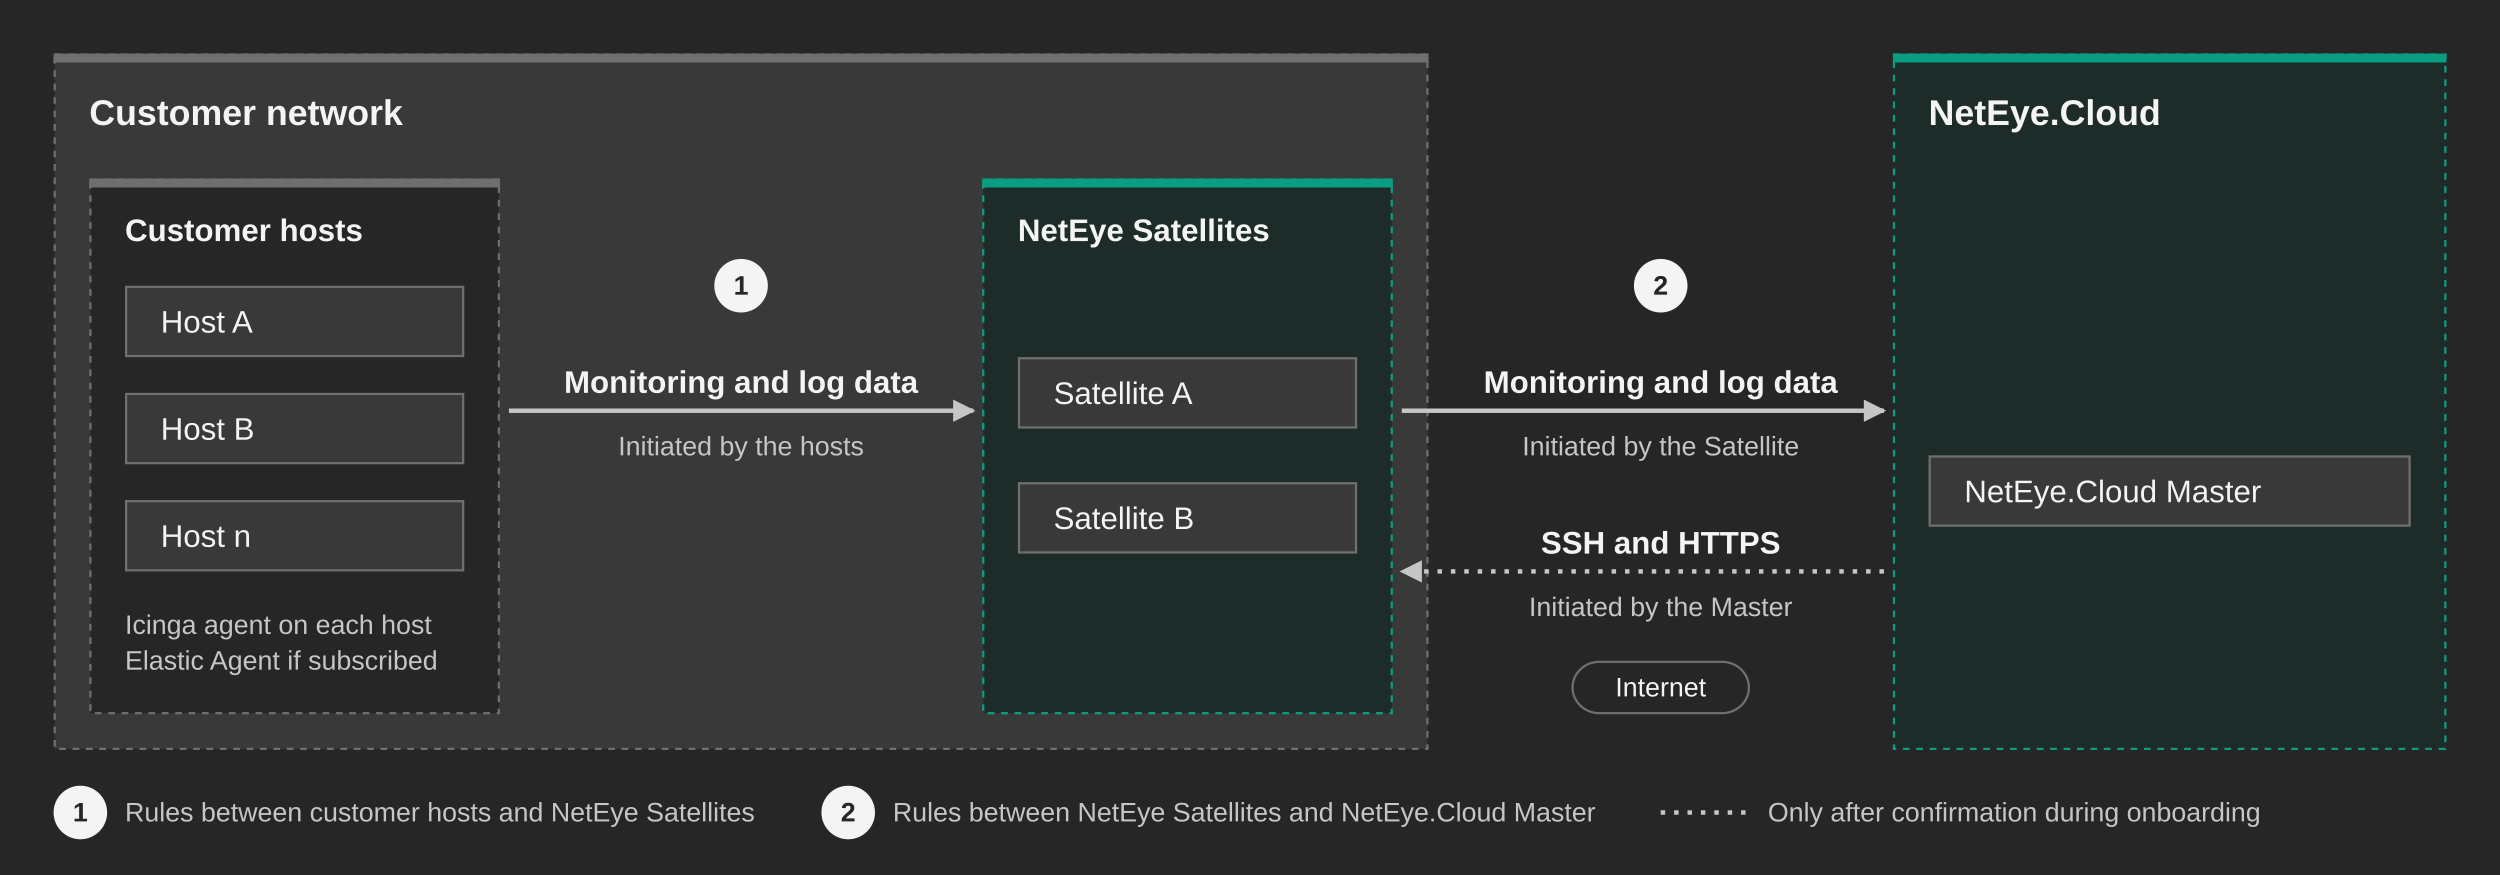
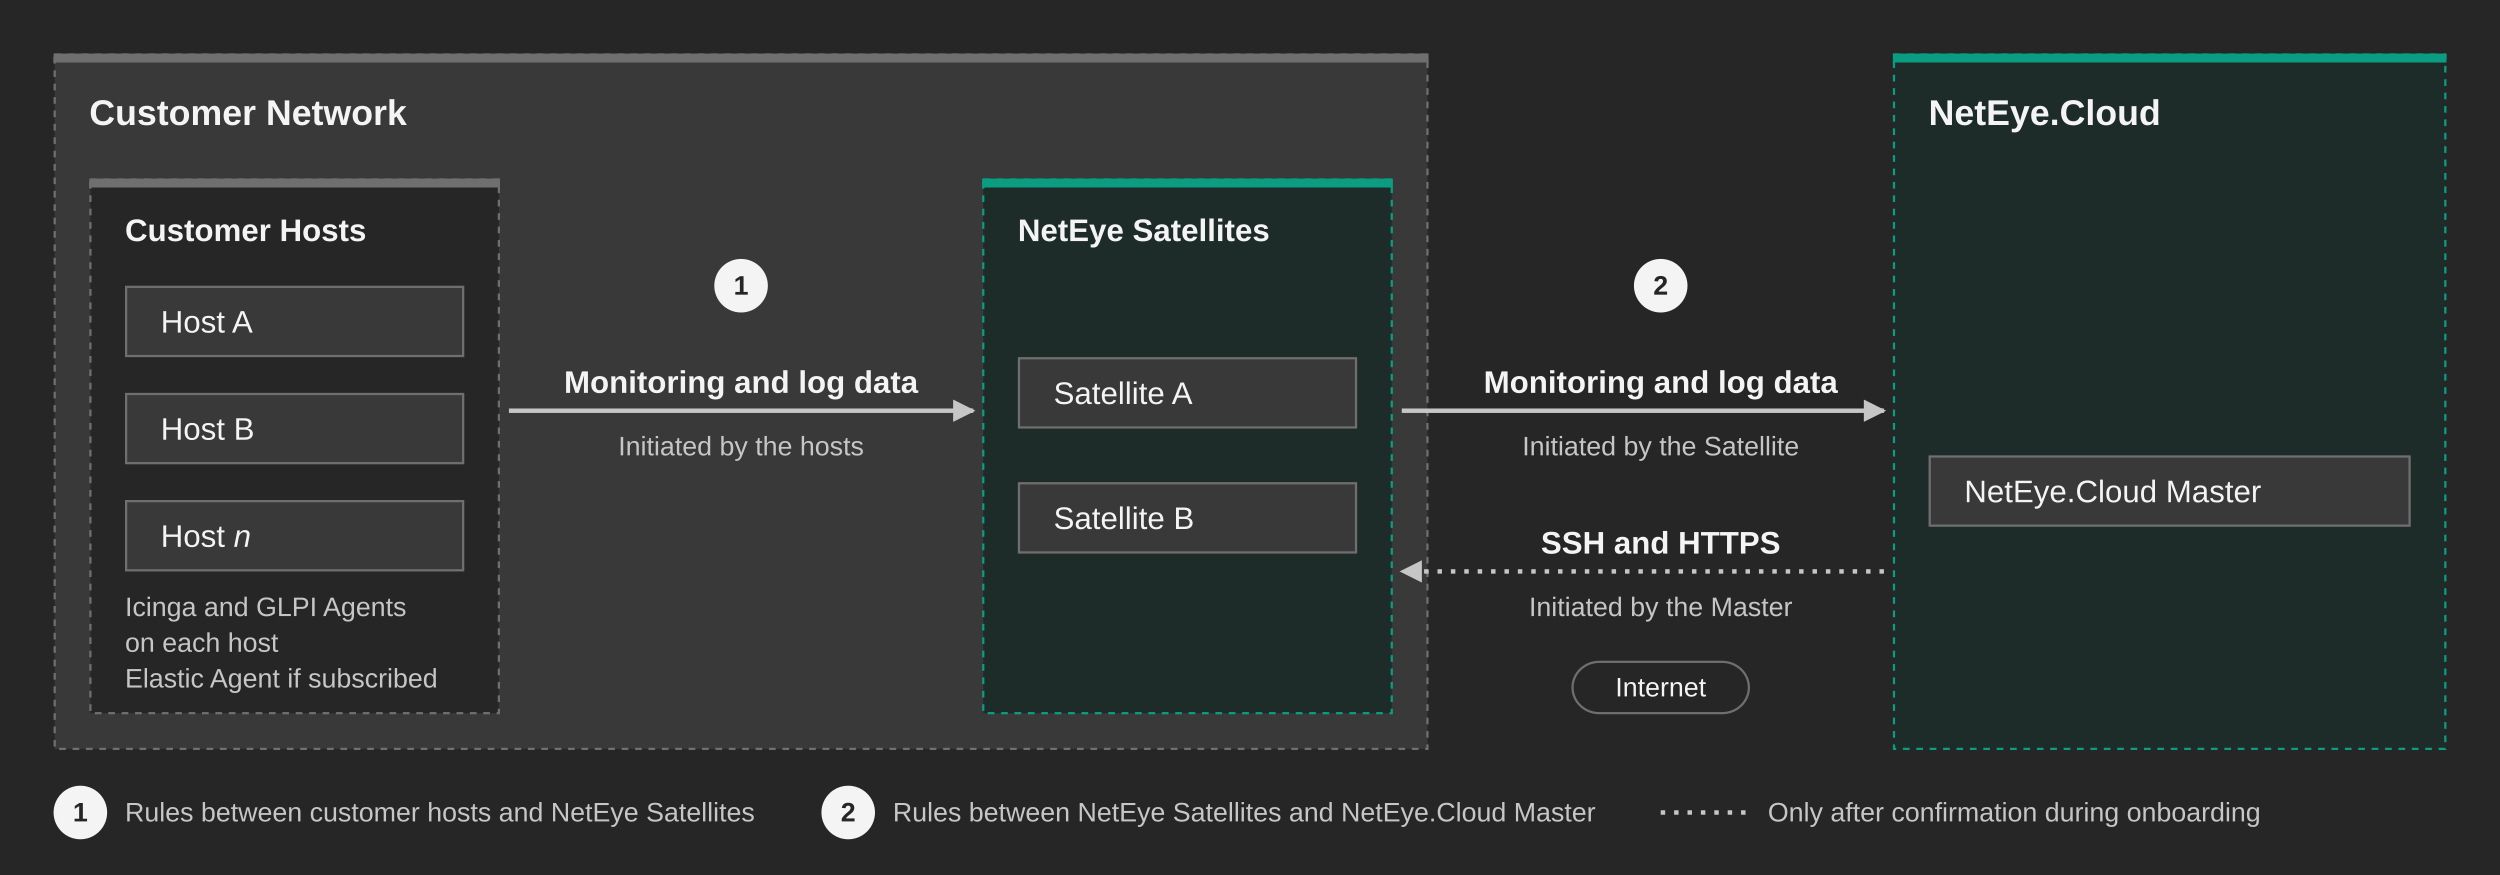
<svg xmlns="http://www.w3.org/2000/svg" width="1120" height="392" viewBox="0 0 1120 392" font-family="'IBM Plex Sans', 'Helvetica Neue', Arial, sans-serif">
  <defs>
    <marker id="arrow" viewBox="0 0 10 10" refX="9" refY="5" markerWidth="5" markerHeight="5" orient="auto-start-reverse">
      <path d="M 0 0 L 10 5 L 0 10 z" fill="#C6C6C6" />
    </marker>
  </defs>
  <rect width="1120" height="392" fill="#262626" />
  <rect x="24.5" y="24.5" width="615" height="311" fill="#393939" stroke="#6F6F6F" stroke-dasharray="3 3" />
  <rect x="24" y="24" width="616" height="4" fill="#6F6F6F" />
-   <text x="40" y="56" font-size="16" font-weight="600" fill="#F4F4F4">Customer network</text>
+   <text x="40" y="56" font-size="16" font-weight="600" fill="#F4F4F4">Customer Network</text>
  <rect x="40.5" y="80.5" width="183" height="239" fill="#262626" stroke="#6F6F6F" stroke-dasharray="3 3" />
  <rect x="40" y="80" width="184" height="4" fill="#6F6F6F" />
-   <text x="56" y="108" font-size="14" font-weight="600" fill="#F4F4F4">Customer hosts</text>
+   <text x="56" y="108" font-size="14" font-weight="600" fill="#F4F4F4">Customer Hosts</text>
  <rect x="56.5" y="128.5" width="151" height="31" fill="#393939" stroke="#6F6F6F" />
  <text x="72" y="149" font-size="14" fill="#F4F4F4">Host A</text>
  <rect x="56.5" y="176.5" width="151" height="31" fill="#393939" stroke="#6F6F6F" />
  <text x="72" y="197" font-size="14" fill="#F4F4F4">Host B</text>
  <rect x="56.5" y="224.5" width="151" height="31" fill="#393939" stroke="#6F6F6F" />
-   <text x="72" y="245" font-size="14" fill="#F4F4F4">Host n</text>
-   <text x="56" y="284" font-size="12" fill="#C6C6C6">Icinga agent on each host</text>
-   <text x="56" y="300" font-size="12" fill="#C6C6C6">Elastic Agent if subscribed</text>
+   <text x="72" y="245" font-size="14" fill="#F4F4F4">Host <tspan font-style="italic">n</tspan>
+   </text>
+   <text x="56" y="276" font-size="12" fill="#C6C6C6">Icinga and GLPI Agents</text>
+   <text x="56" y="292" font-size="12" fill="#C6C6C6">on each host</text>
+   <text x="56" y="308" font-size="12" fill="#C6C6C6">Elastic Agent if subscribed</text>
  <rect x="440.5" y="80.5" width="183" height="239" fill="#1E2C29" stroke="#0A9D81" stroke-dasharray="3 3" />
  <rect x="440" y="80" width="184" height="4" fill="#0A9D81" />
  <text x="456" y="108" font-size="14" font-weight="600" fill="#F4F4F4">NetEye Satellites</text>
  <rect x="456.5" y="160.5" width="151" height="31" fill="#393939" stroke="#6F6F6F" />
  <text x="472" y="181" font-size="14" fill="#F4F4F4">Satellite A</text>
  <rect x="456.5" y="216.5" width="151" height="31" fill="#393939" stroke="#6F6F6F" />
  <text x="472" y="237" font-size="14" fill="#F4F4F4">Satellite B</text>
  <rect x="848.5" y="24.5" width="247" height="311" fill="#1E2C29" stroke="#0A9D81" stroke-dasharray="3 3" />
  <rect x="848" y="24" width="248" height="4" fill="#0A9D81" />
  <text x="864" y="56" font-size="16" font-weight="600" fill="#F4F4F4">NetEye.Cloud</text>
  <rect x="864.5" y="204.5" width="215" height="31" fill="#393939" stroke="#6F6F6F" />
  <text x="880" y="225" font-size="14" fill="#F4F4F4">NetEye.Cloud Master</text>
  <circle cx="332" cy="128" r="12" fill="#F4F4F4" />
  <text x="332" y="132" font-size="12" font-weight="600" fill="#262626" text-anchor="middle">1</text>
  <line x1="228" y1="184" x2="436" y2="184" stroke="#C6C6C6" stroke-width="2" marker-end="url(#arrow)" />
  <text x="332" y="176" font-size="14" font-weight="600" fill="#F4F4F4" text-anchor="middle">Monitoring and log data</text>
  <text x="332" y="204" font-size="12" fill="#C6C6C6" text-anchor="middle">Initiated by the hosts</text>
  <circle cx="744" cy="128" r="12" fill="#F4F4F4" />
  <text x="744" y="132" font-size="12" font-weight="600" fill="#262626" text-anchor="middle">2</text>
  <line x1="628" y1="184" x2="844" y2="184" stroke="#C6C6C6" stroke-width="2" marker-end="url(#arrow)" />
  <text x="744" y="176" font-size="14" font-weight="600" fill="#F4F4F4" text-anchor="middle">Monitoring and log data</text>
  <text x="744" y="204" font-size="12" fill="#C6C6C6" text-anchor="middle">Initiated by the Satellite</text>
  <line x1="844" y1="256" x2="628" y2="256" stroke="#C6C6C6" stroke-width="2" stroke-dasharray="2 4" marker-end="url(#arrow)" />
  <text x="744" y="248" font-size="14" font-weight="600" fill="#F4F4F4" text-anchor="middle">SSH and HTTPS</text>
  <text x="744" y="276" font-size="12" fill="#C6C6C6" text-anchor="middle">Initiated by the Master</text>
  <rect x="704.5" y="296.5" width="79" height="23" rx="12" fill="#262626" stroke="#6F6F6F" />
  <text x="744" y="312" font-size="12" fill="#F4F4F4" text-anchor="middle">Internet</text>
  <circle cx="36" cy="364" r="12" fill="#F4F4F4" />
  <text x="36" y="368" font-size="12" font-weight="600" fill="#262626" text-anchor="middle">1</text>
  <circle cx="380" cy="364" r="12" fill="#F4F4F4" />
  <text x="380" y="368" font-size="12" font-weight="600" fill="#262626" text-anchor="middle">2</text>
  <line x1="744" y1="364" x2="784" y2="364" stroke="#C6C6C6" stroke-width="2" stroke-dasharray="2 4" />
  <g font-size="12" fill="#C6C6C6">
    <text x="56" y="368">Rules between customer hosts and NetEye Satellites</text>
    <text x="400" y="368">Rules between NetEye Satellites and NetEye.Cloud Master</text>
    <text x="792" y="368">Only after confirmation during onboarding</text>
  </g>
</svg>
